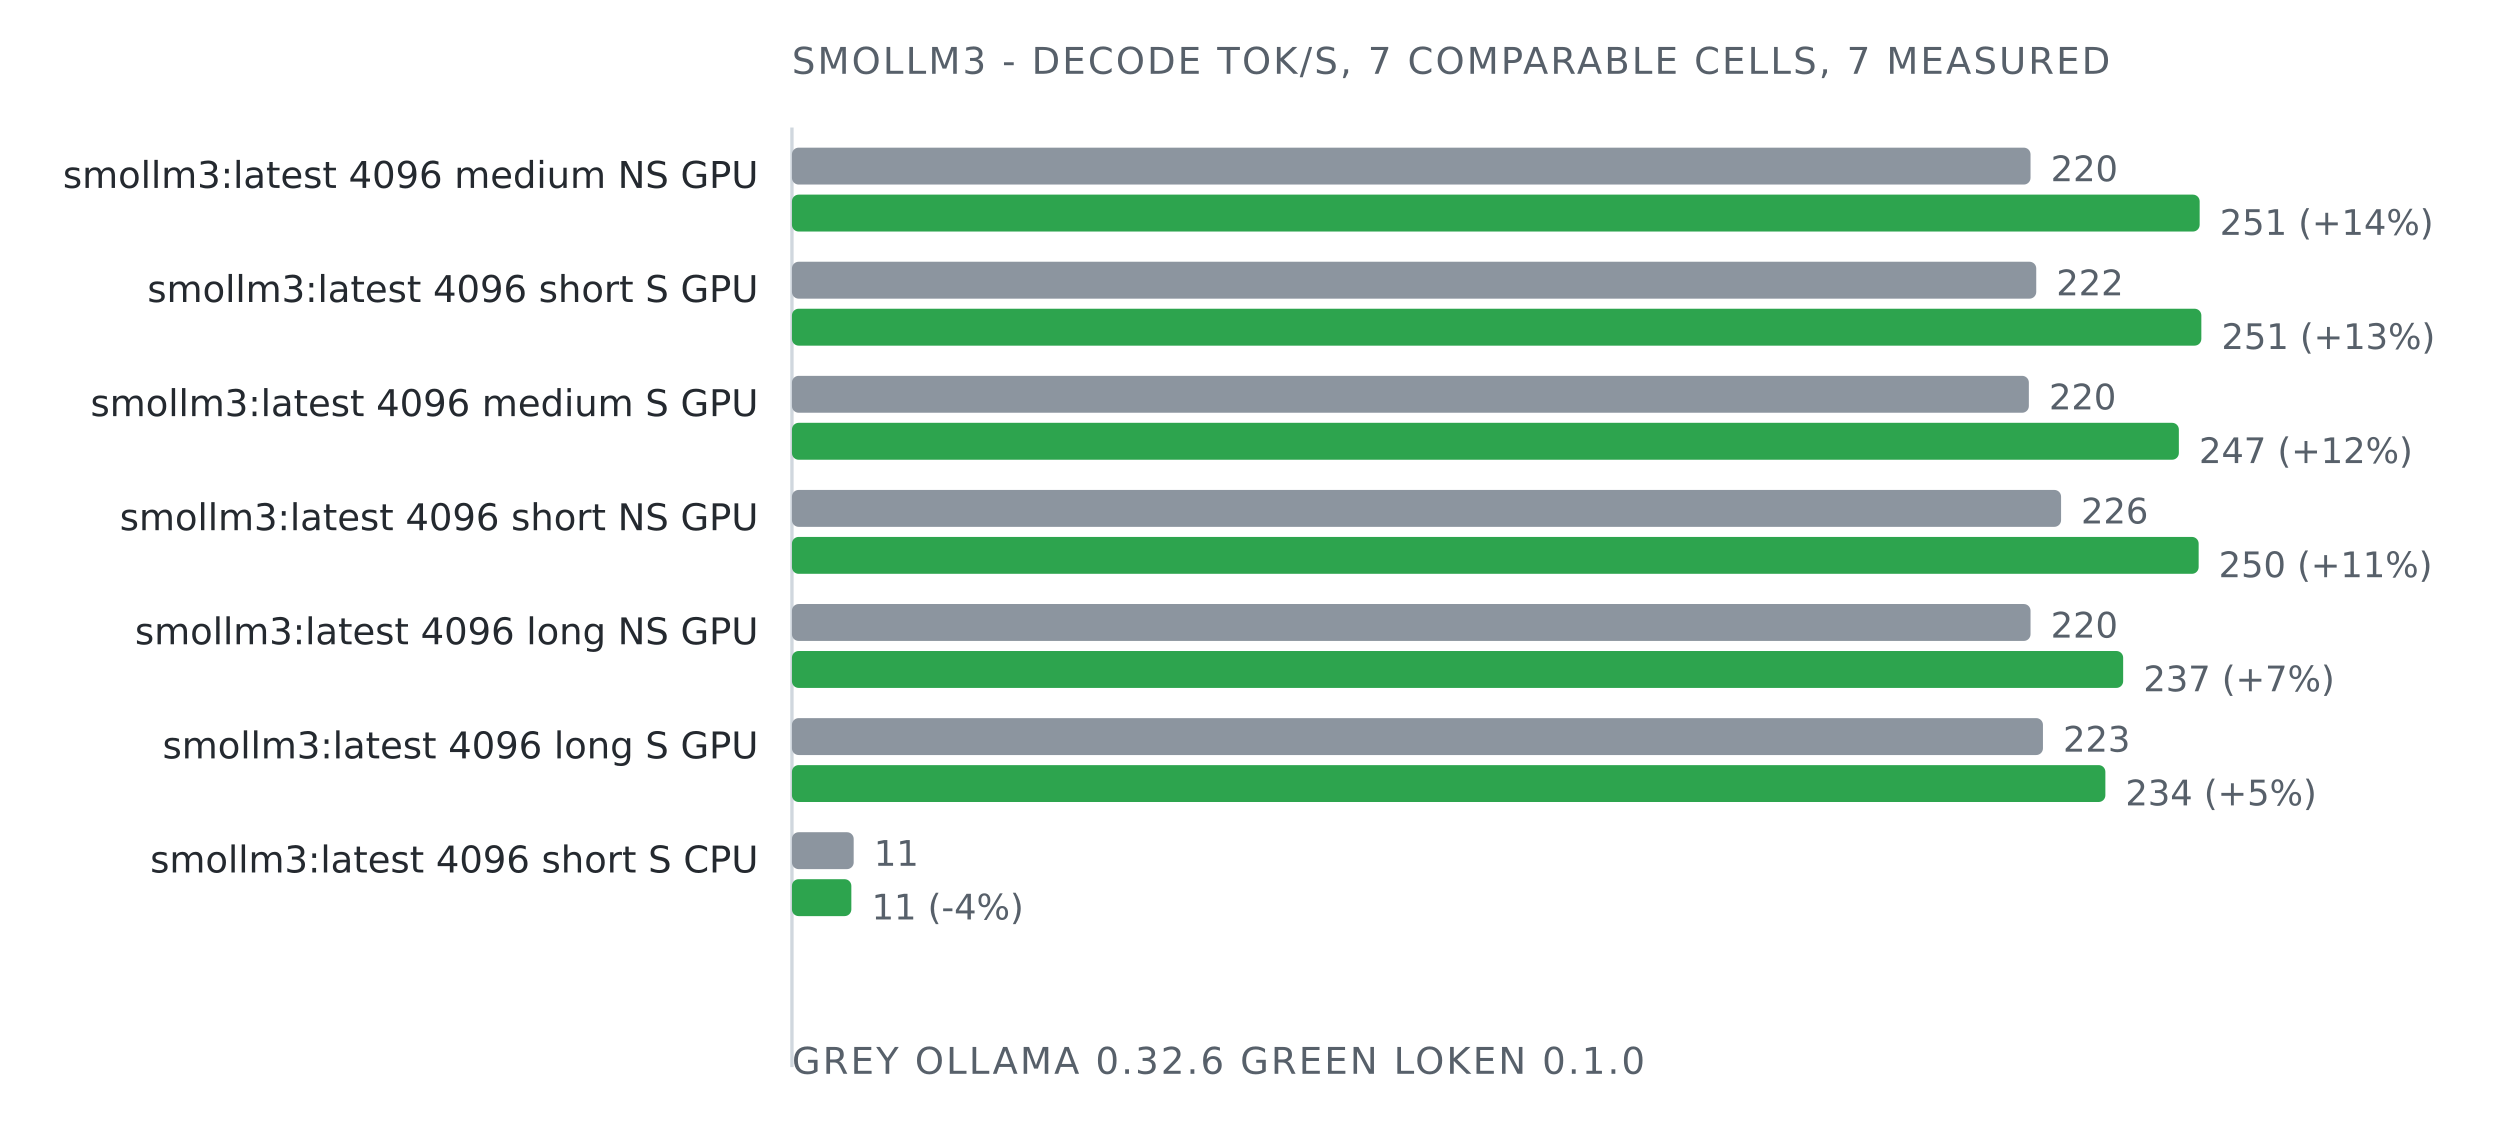
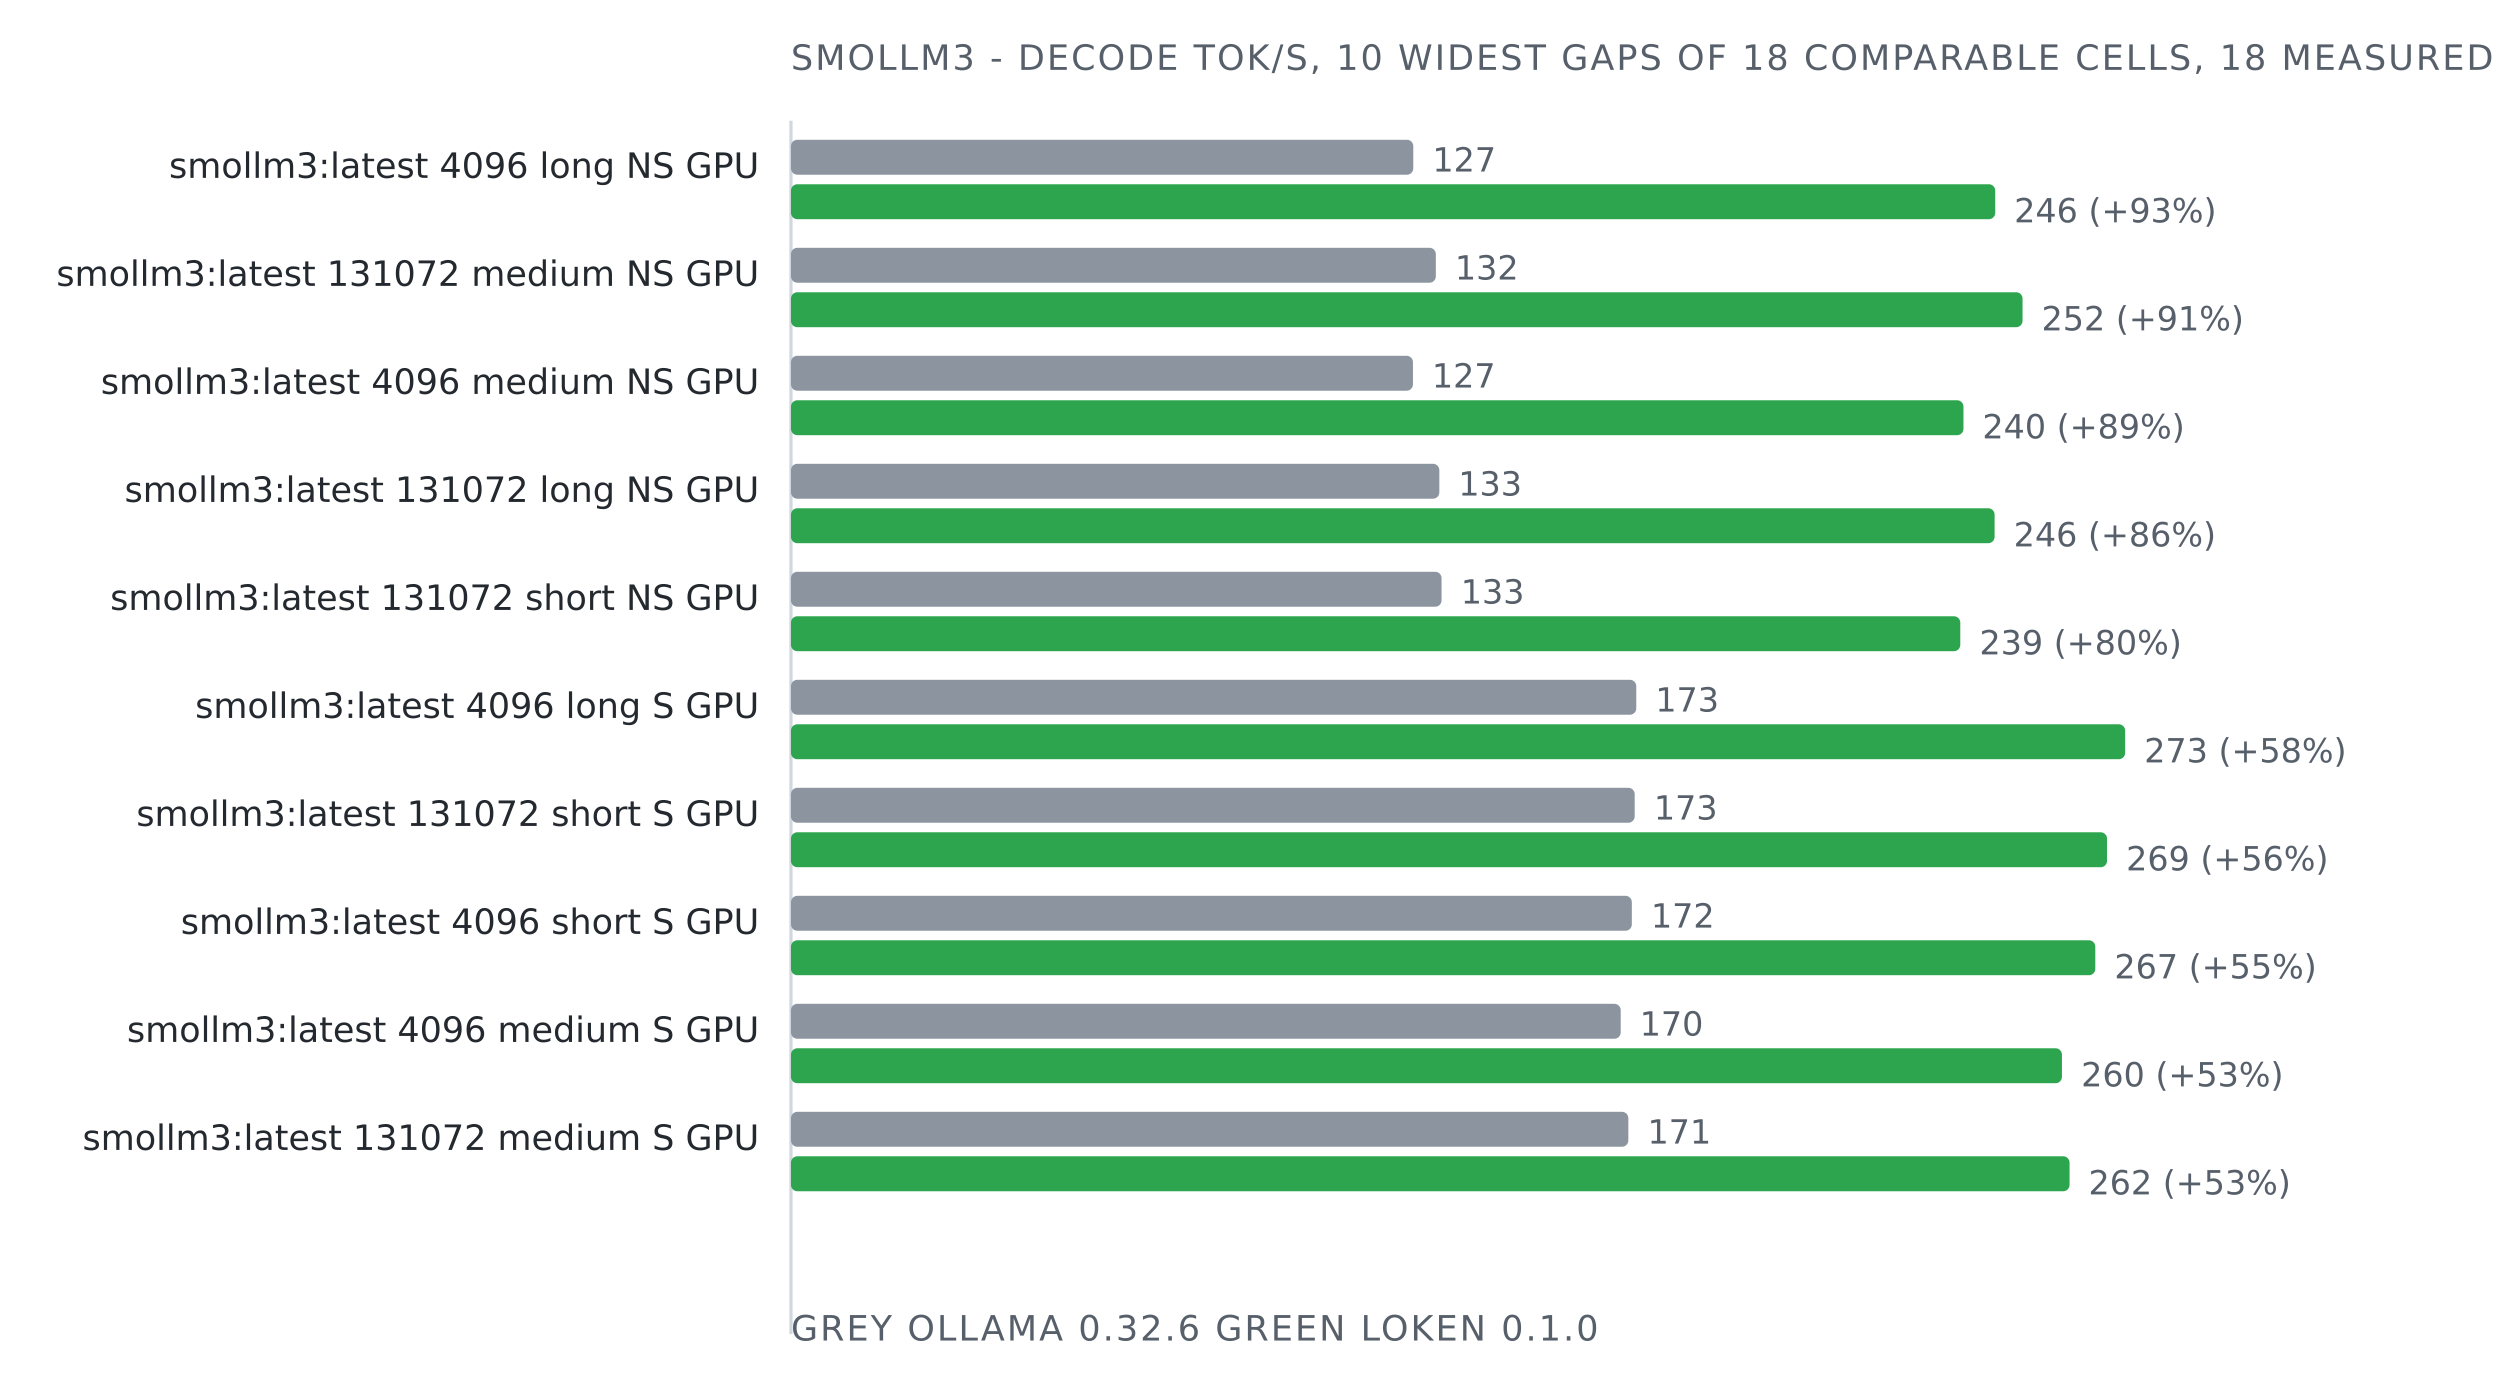
- <svg xmlns="http://www.w3.org/2000/svg" width="745" height="334" viewBox="0 0 745 334" font-family="DejaVu Sans, Liberation Sans, Helvetica, Arial, sans-serif">
+ <svg xmlns="http://www.w3.org/2000/svg" width="787" height="436" viewBox="0 0 787 436" font-family="DejaVu Sans, Liberation Sans, Helvetica, Arial, sans-serif">
  <style>.t{fill:#57606a;font-size:10.5px}.m{fill:#24292f;font-size:11px}.h{fill:#57606a;font-size:11px;letter-spacing:.06em}.o{fill:#8c959f}.l{fill:#2da44e}.ax{stroke:#d0d7de;stroke-width:1}@media (prefers-color-scheme:dark){.t,.h{fill:#8b949e}.m{fill:#e6edf3}.o{fill:#6e7681}.l{fill:#3fb950}.ax{stroke:#30363d}}</style>
-   <text class="h" x="236" y="22">SMOLLM3 - DECODE TOK/S, 7 COMPARABLE CELLS, 7 MEASURED</text>
-   <line class="ax" x1="236" y1="38" x2="236" y2="318" />
-   <text class="m" x="226" y="56" text-anchor="end">smollm3:latest 4096 medium NS GPU</text>
-   <rect class="o" x="236" y="44" width="369.1" height="11" rx="2" />
-   <rect class="l" x="236" y="58" width="419.5" height="11" rx="2" />
-   <text class="t" x="611.111" y="54">220</text>
-   <text class="t" x="661.498" y="70">251  (+14%)</text>
-   <text class="m" x="226" y="90" text-anchor="end">smollm3:latest 4096 short S GPU</text>
-   <rect class="o" x="236" y="78" width="370.8" height="11" rx="2" />
-   <rect class="l" x="236" y="92" width="420.0" height="11" rx="2" />
-   <text class="t" x="612.785" y="88">222</text>
-   <text class="t" x="662.0" y="104">251  (+13%)</text>
-   <text class="m" x="226" y="124" text-anchor="end">smollm3:latest 4096 medium S GPU</text>
-   <rect class="o" x="236" y="112" width="368.6" height="11" rx="2" />
-   <rect class="l" x="236" y="126" width="413.3" height="11" rx="2" />
-   <text class="t" x="610.609" y="122">220</text>
-   <text class="t" x="655.304" y="138">247  (+12%)</text>
-   <text class="m" x="226" y="158" text-anchor="end">smollm3:latest 4096 short NS GPU</text>
-   <rect class="o" x="236" y="146" width="378.2" height="11" rx="2" />
-   <rect class="l" x="236" y="160" width="419.2" height="11" rx="2" />
-   <text class="t" x="620.151" y="156">226</text>
-   <text class="t" x="661.163" y="172">250  (+11%)</text>
-   <text class="m" x="226" y="192" text-anchor="end">smollm3:latest 4096 long NS GPU</text>
-   <rect class="o" x="236" y="180" width="369.1" height="11" rx="2" />
-   <rect class="l" x="236" y="194" width="396.7" height="11" rx="2" />
-   <text class="t" x="611.111" y="190">220</text>
-   <text class="t" x="638.732" y="206">237  (+7%)</text>
-   <text class="m" x="226" y="226" text-anchor="end">smollm3:latest 4096 long S GPU</text>
-   <rect class="o" x="236" y="214" width="372.8" height="11" rx="2" />
-   <rect class="l" x="236" y="228" width="391.4" height="11" rx="2" />
-   <text class="t" x="614.794" y="224">223</text>
-   <text class="t" x="633.375" y="240">234  (+5%)</text>
-   <text class="m" x="226" y="260" text-anchor="end">smollm3:latest 4096 short S CPU</text>
-   <rect class="o" x="236" y="248" width="18.4" height="11" rx="2" />
-   <rect class="l" x="236" y="262" width="17.7" height="11" rx="2" />
-   <text class="t" x="260.414" y="258">11</text>
-   <text class="t" x="259.744" y="274">11  (-4%)</text>
-   <text class="h" x="236" y="320">GREY OLLAMA 0.32.6   GREEN LOKEN 0.1.0</text>
+   <text class="h" x="249" y="22">SMOLLM3 - DECODE TOK/S, 10 WIDEST GAPS OF 18 COMPARABLE CELLS, 18 MEASURED</text>
+   <line class="ax" x1="249" y1="38" x2="249" y2="420" />
+   <text class="m" x="239" y="56" text-anchor="end">smollm3:latest 4096 long NS GPU</text>
+   <rect class="o" x="249" y="44" width="195.9" height="11" rx="2" />
+   <rect class="l" x="249" y="58" width="379.1" height="11" rx="2" />
+   <text class="t" x="450.918" y="54">127</text>
+   <text class="t" x="634.062" y="70">246  (+93%)</text>
+   <text class="m" x="239" y="90" text-anchor="end">smollm3:latest 131072 medium NS GPU</text>
+   <rect class="o" x="249" y="78" width="203.0" height="11" rx="2" />
+   <rect class="l" x="249" y="92" width="387.7" height="11" rx="2" />
+   <text class="t" x="457.997" y="88">132</text>
+   <text class="t" x="642.68" y="104">252  (+91%)</text>
+   <text class="m" x="239" y="124" text-anchor="end">smollm3:latest 4096 medium NS GPU</text>
+   <rect class="o" x="249" y="112" width="195.8" height="11" rx="2" />
+   <rect class="l" x="249" y="126" width="369.1" height="11" rx="2" />
+   <text class="t" x="450.764" y="122">127</text>
+   <text class="t" x="624.058" y="138">240  (+89%)</text>
+   <text class="m" x="239" y="158" text-anchor="end">smollm3:latest 131072 long NS GPU</text>
+   <rect class="o" x="249" y="146" width="204.1" height="11" rx="2" />
+   <rect class="l" x="249" y="160" width="378.9" height="11" rx="2" />
+   <text class="t" x="459.075" y="156">133</text>
+   <text class="t" x="633.908" y="172">246  (+86%)</text>
+   <text class="m" x="239" y="192" text-anchor="end">smollm3:latest 131072 short NS GPU</text>
+   <rect class="o" x="249" y="180" width="204.8" height="11" rx="2" />
+   <rect class="l" x="249" y="194" width="368.1" height="11" rx="2" />
+   <text class="t" x="459.844" y="190">133</text>
+   <text class="t" x="623.135" y="206">239  (+80%)</text>
+   <text class="m" x="239" y="226" text-anchor="end">smollm3:latest 4096 long S GPU</text>
+   <rect class="o" x="249" y="214" width="266.1" height="11" rx="2" />
+   <rect class="l" x="249" y="228" width="420.0" height="11" rx="2" />
+   <text class="t" x="521.097" y="224">173</text>
+   <text class="t" x="675.0" y="240">273  (+58%)</text>
+   <text class="m" x="239" y="260" text-anchor="end">smollm3:latest 131072 short S GPU</text>
+   <rect class="o" x="249" y="248" width="265.6" height="11" rx="2" />
+   <rect class="l" x="249" y="262" width="414.3" height="11" rx="2" />
+   <text class="t" x="520.636" y="258">173</text>
+   <text class="t" x="669.306" y="274">269  (+56%)</text>
+   <text class="m" x="239" y="294" text-anchor="end">smollm3:latest 4096 short S GPU</text>
+   <rect class="o" x="249" y="282" width="264.7" height="11" rx="2" />
+   <rect class="l" x="249" y="296" width="410.6" height="11" rx="2" />
+   <text class="t" x="519.712" y="292">172</text>
+   <text class="t" x="665.612" y="308">267  (+55%)</text>
+   <text class="m" x="239" y="328" text-anchor="end">smollm3:latest 4096 medium S GPU</text>
+   <rect class="o" x="249" y="316" width="261.2" height="11" rx="2" />
+   <rect class="l" x="249" y="330" width="400.1" height="11" rx="2" />
+   <text class="t" x="516.173" y="326">170</text>
+   <text class="t" x="655.147" y="342">260  (+53%)</text>
+   <text class="m" x="239" y="362" text-anchor="end">smollm3:latest 131072 medium S GPU</text>
+   <rect class="o" x="249" y="350" width="263.6" height="11" rx="2" />
+   <rect class="l" x="249" y="364" width="402.5" height="11" rx="2" />
+   <text class="t" x="518.635" y="360">171</text>
+   <text class="t" x="657.455" y="376">262  (+53%)</text>
+   <text class="h" x="249" y="422">GREY OLLAMA 0.32.6   GREEN LOKEN 0.1.0</text>
</svg>
